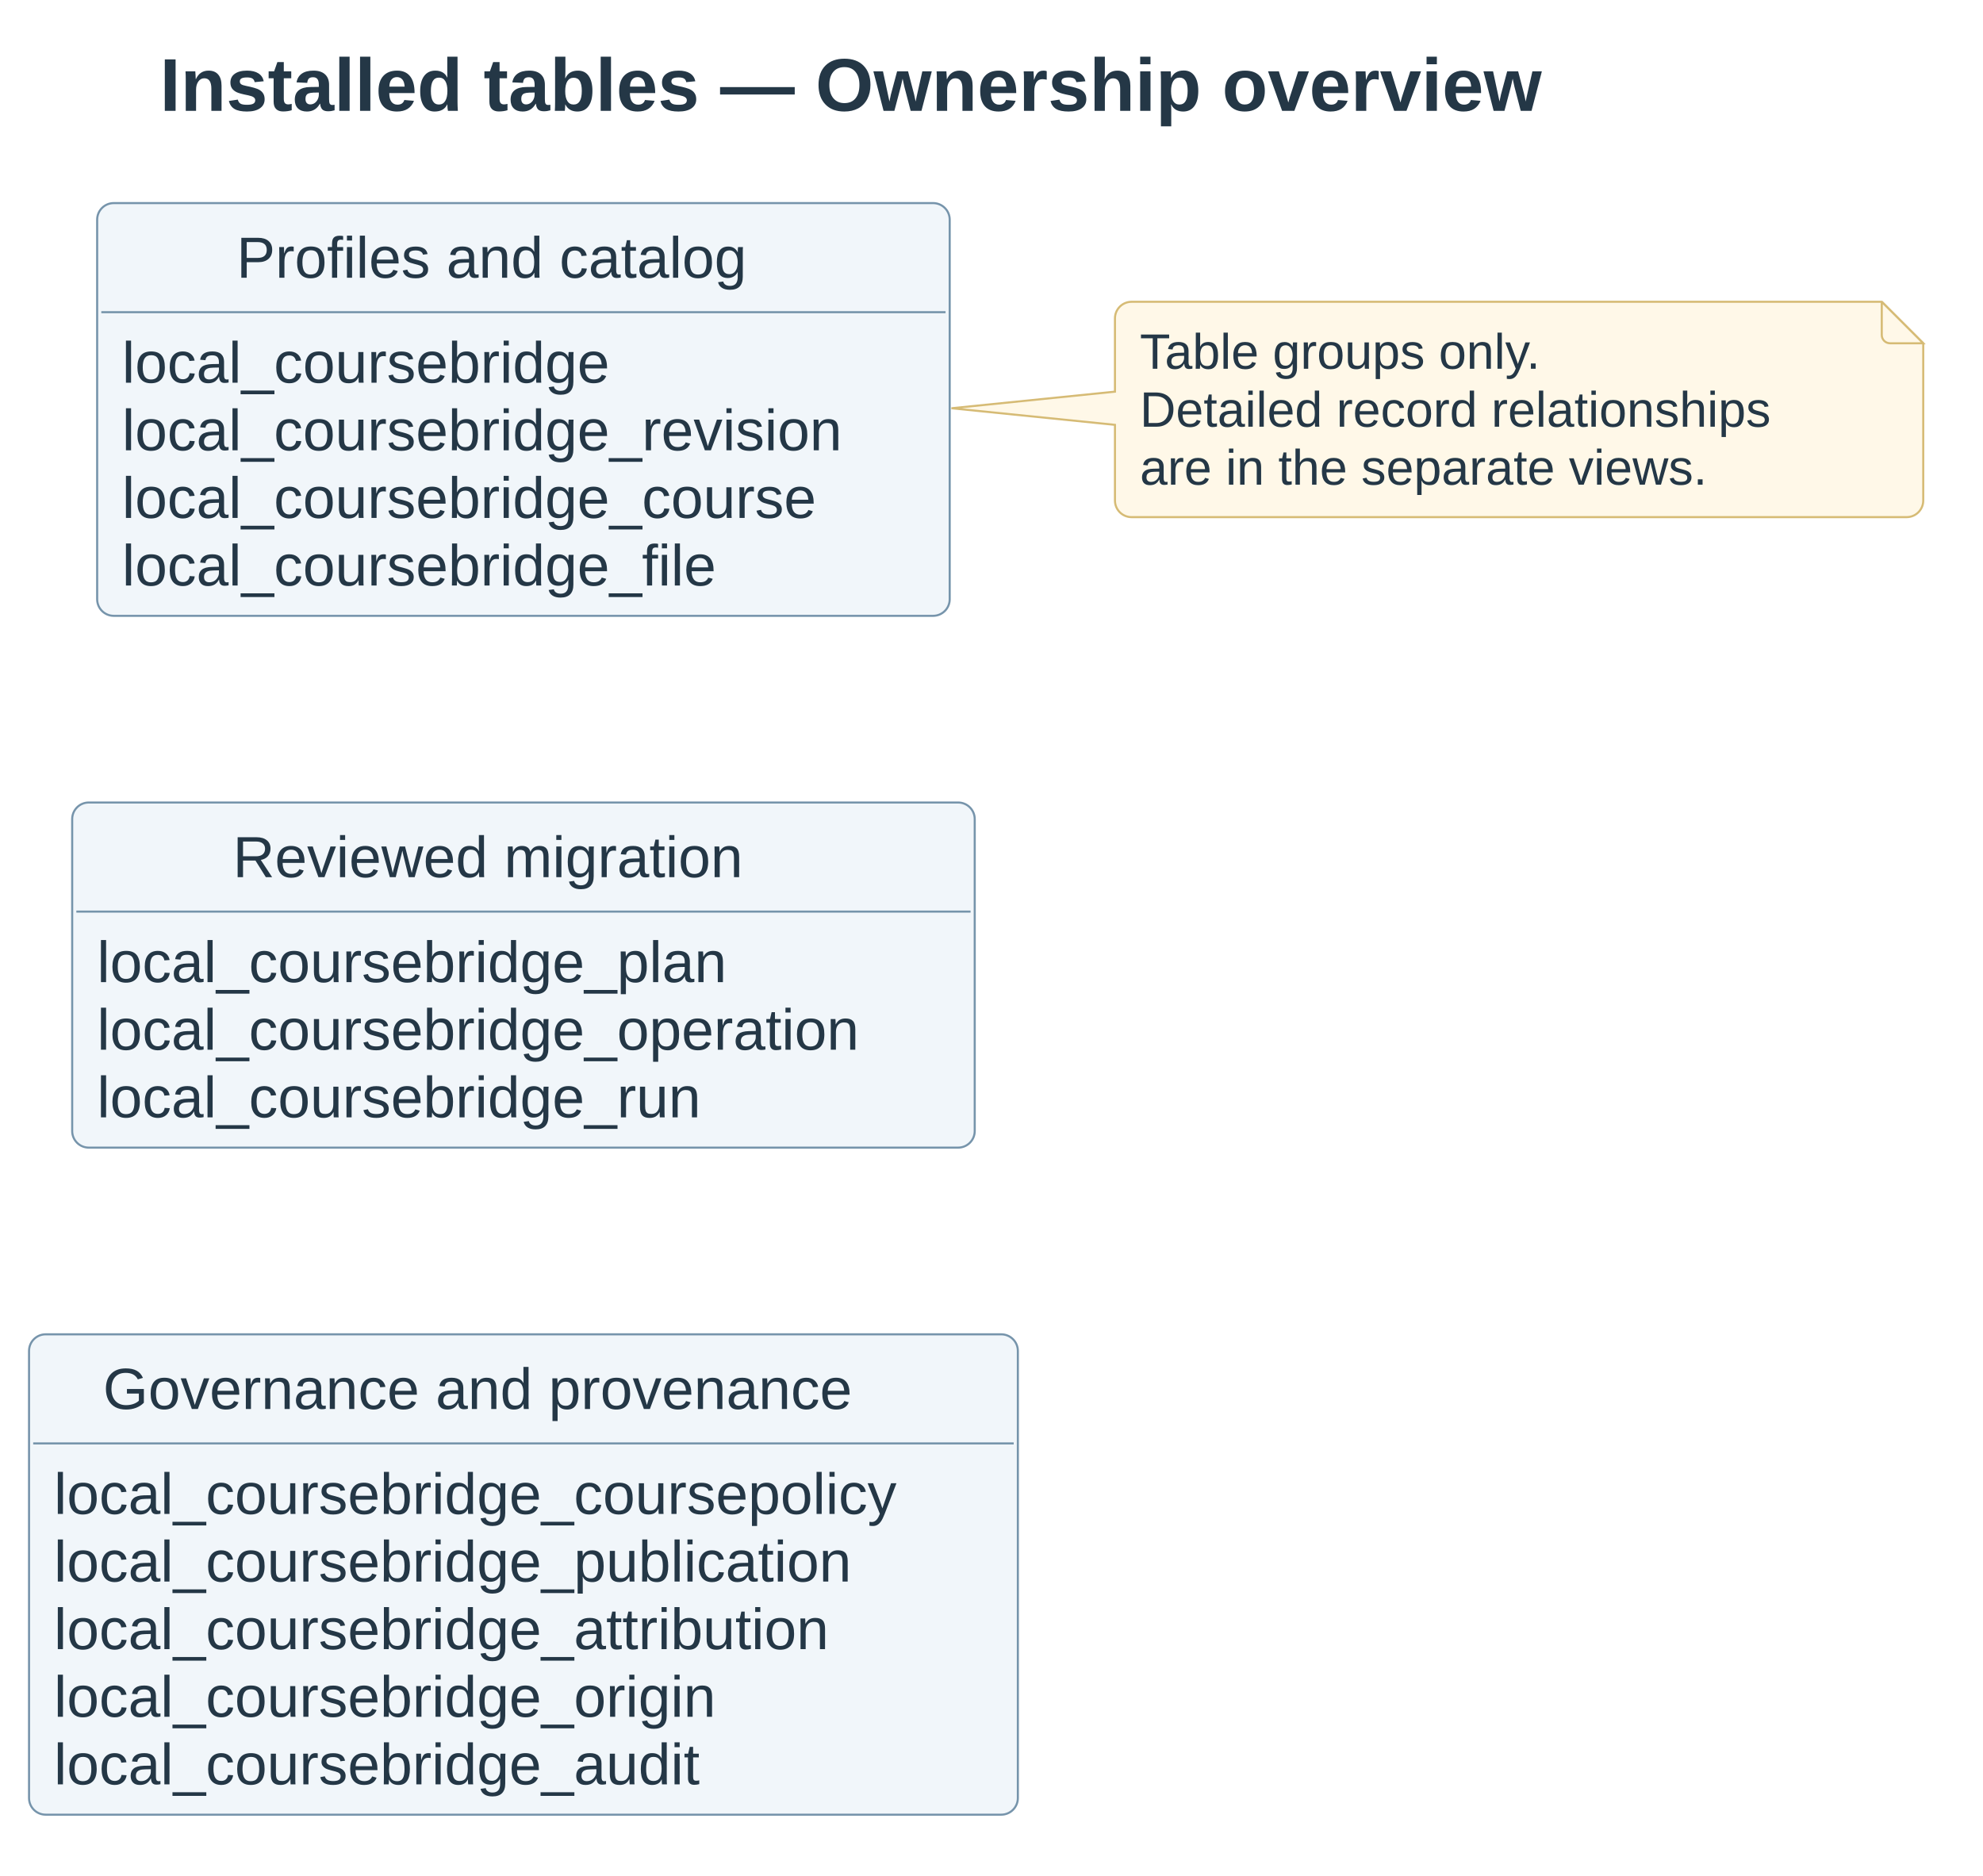
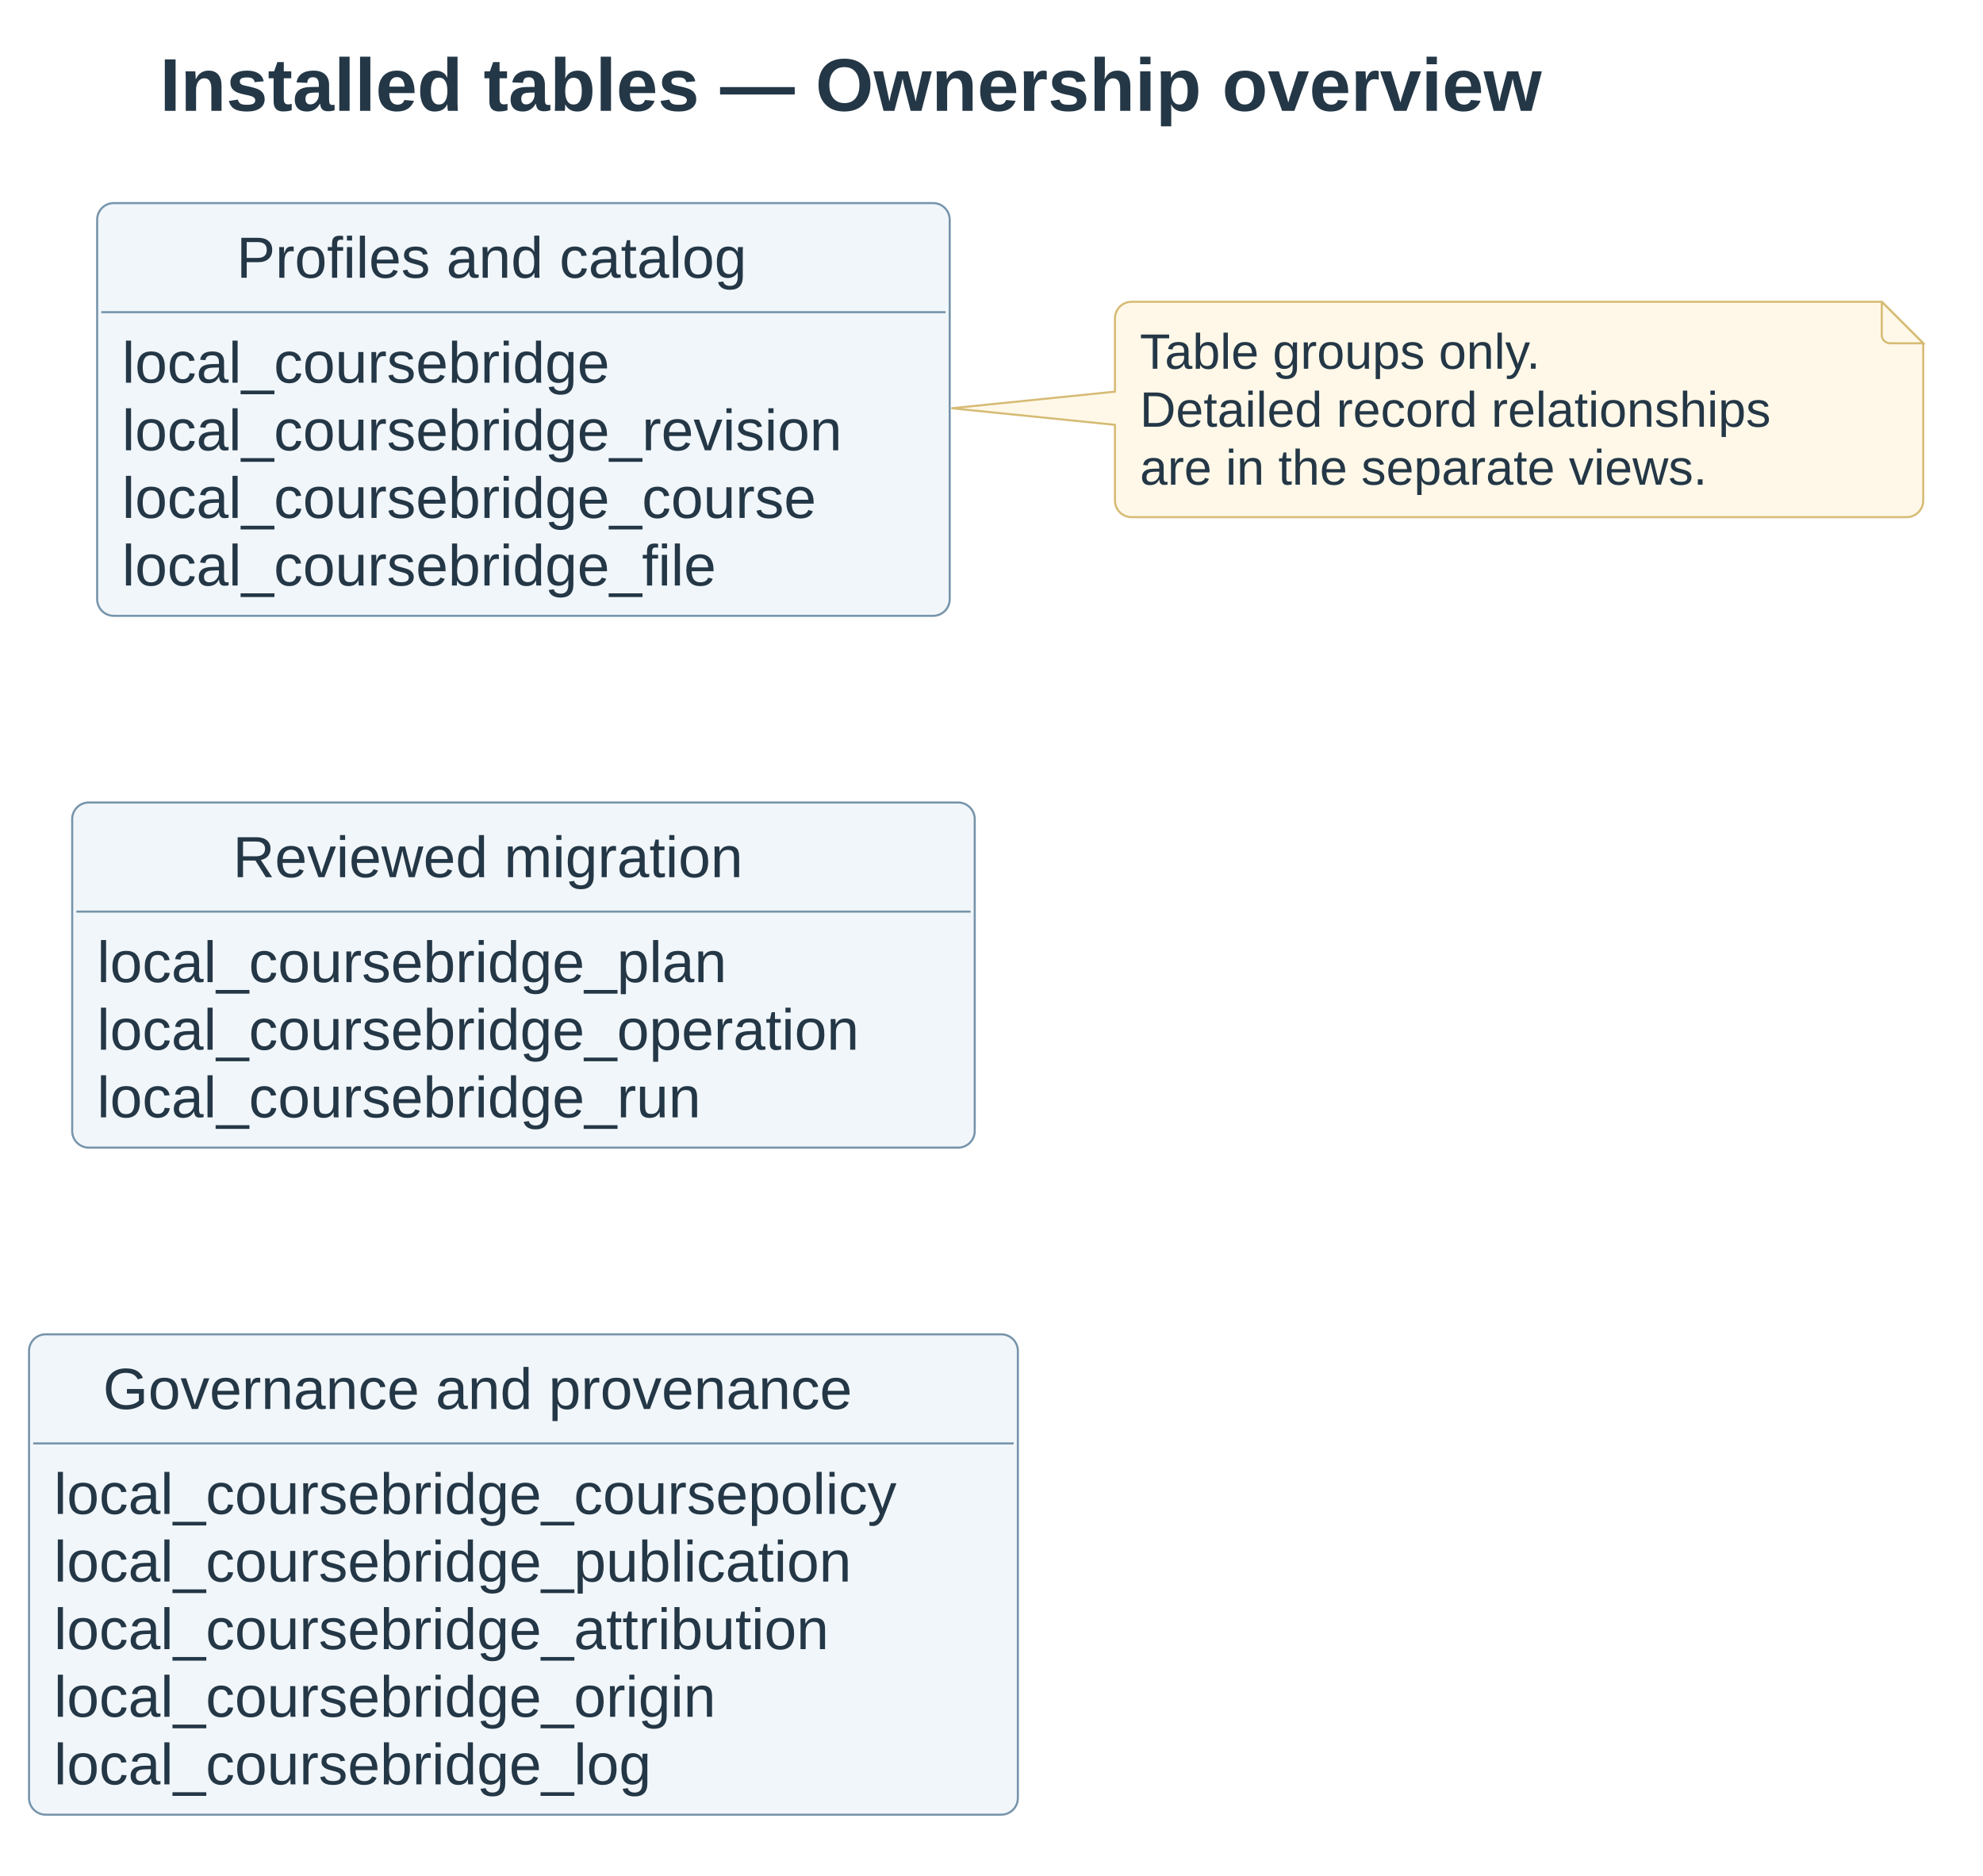
<svg xmlns="http://www.w3.org/2000/svg" version="1.1" data-diagram-type="CLASS" style="width:478px;height:452px;background:#FFFFFF;" width="478px" height="452px" viewBox="0 0 478 452" zoomAndPan="magnify" preserveAspectRatio="none" contentStyleType="text/css">
  <defs />
  <g font-family="sans-serif" lengthAdjust="spacing">
    <g class="title" data-source-line="2">
      <text x="38.527" y="26.708" fill="#243746" font-size="18" textLength="394.541" font-weight="700" font-family="Arial">Installed tables — Ownership overview</text>
    </g>
    <g class="entity" data-qualified-name="Catalog" id="ent0001" data-source-line="6">
      <rect x="23.42" y="48.953" width="205.505" height="99.484" fill="#F1F6FA" style="stroke:#7694AB;stroke-width:0.5;" rx="4" ry="4" />
      <text x="57.02" y="66.948" fill="#243746" font-size="14" textLength="138.305" font-family="Arial">Profiles and catalog</text>
      <line x1="24.42" y1="75.25" x2="227.925" y2="75.25" style="stroke:#7694AB;stroke-width:0.5;" />
      <text x="29.42" y="92.245" fill="#243746" font-size="14" textLength="131.339" font-family="Arial">local_coursebridge</text>
      <text x="29.42" y="108.542" fill="#243746" font-size="14" textLength="193.505" font-family="Arial">local_coursebridge_revision</text>
      <text x="29.42" y="124.839" fill="#243746" font-size="14" textLength="185.138" font-family="Arial">local_coursebridge_course</text>
      <text x="29.42" y="141.136" fill="#243746" font-size="14" textLength="159.66" font-family="Arial">local_coursebridge_file</text>
    </g>
    <g class="entity" data-qualified-name="Migration" id="ent0002" data-source-line="12">
      <rect x="17.4" y="193.433" width="217.557" height="83.188" fill="#F1F6FA" style="stroke:#7694AB;stroke-width:0.5;" rx="4" ry="4" />
      <text x="56.13" y="211.428" fill="#243746" font-size="14" textLength="140.096" font-family="Arial">Reviewed migration</text>
      <line x1="18.4" y1="219.73" x2="233.957" y2="219.73" style="stroke:#7694AB;stroke-width:0.5;" />
      <text x="23.4" y="236.725" fill="#243746" font-size="14" textLength="168.567" font-family="Arial">local_coursebridge_plan</text>
      <text x="23.4" y="253.022" fill="#243746" font-size="14" textLength="205.557" font-family="Arial">local_coursebridge_operation</text>
      <text x="23.4" y="269.319" fill="#243746" font-size="14" textLength="161.841" font-family="Arial">local_coursebridge_run</text>
    </g>
    <g class="entity" data-qualified-name="Governance" id="ent0003" data-source-line="17">
      <rect x="7" y="321.623" width="238.352" height="115.781" fill="#F1F6FA" style="stroke:#7694AB;stroke-width:0.5;" rx="4" ry="4" />
      <text x="24.833" y="339.618" fill="#243746" font-size="14" textLength="202.686" font-family="Arial">Governance and provenance</text>
      <line x1="8" y1="347.92" x2="244.352" y2="347.92" style="stroke:#7694AB;stroke-width:0.5;" />
      <text x="13" y="364.915" fill="#243746" font-size="14" textLength="226.352" font-family="Arial">local_coursebridge_coursepolicy</text>
      <text x="13" y="381.212" fill="#243746" font-size="14" textLength="215.858" font-family="Arial">local_coursebridge_publication</text>
      <text x="13" y="397.509" fill="#243746" font-size="14" textLength="212.119" font-family="Arial">local_coursebridge_attribution</text>
      <text x="13" y="413.806" fill="#243746" font-size="14" textLength="178.199" font-family="Arial">local_coursebridge_origin</text>
-       <text x="13" y="430.103" fill="#243746" font-size="14" textLength="174.057" font-family="Arial">local_coursebridge_audit</text>
+       <text x="13" y="430.103" fill="#243746" font-size="14" textLength="159.681" font-family="Arial">local_coursebridge_log</text>
    </g>
    <g class="entity" data-qualified-name="GMN6" id="ent0007" data-source-line="27">
      <path d="M268.76,76.743 L268.76,94.403 L229.35,98.403 L268.76,102.403 L268.76,120.649 A4,4 0 0 0 272.76,124.649 L459.596,124.649 A4,4 0 0 0 463.596,120.649 L463.596,82.743 L453.596,72.743 L272.76,72.743 A4,4 0 0 0 268.76,76.743" style="stroke:#D6BB75;stroke-width:0.5;" fill="#FFF8E8" />
      <path d="M453.596,72.743 L453.596,80.743 A2,2 0 0 0 455.596,82.743 L463.596,82.743 L453.596,72.743" style="stroke:#D6BB75;stroke-width:0.5;" fill="#FFF8E8" />
      <text x="274.76" y="88.882" fill="#243746" font-size="12" textLength="111.211" font-family="Arial">Table groups only.</text>
      <text x="274.76" y="102.851" fill="#243746" font-size="12" textLength="173.836" font-family="Arial">Detailed record relationships</text>
      <text x="274.76" y="116.819" fill="#243746" font-size="12" textLength="156.24" font-family="Arial">are in the separate views.</text>
    </g>
  </g>
</svg>
